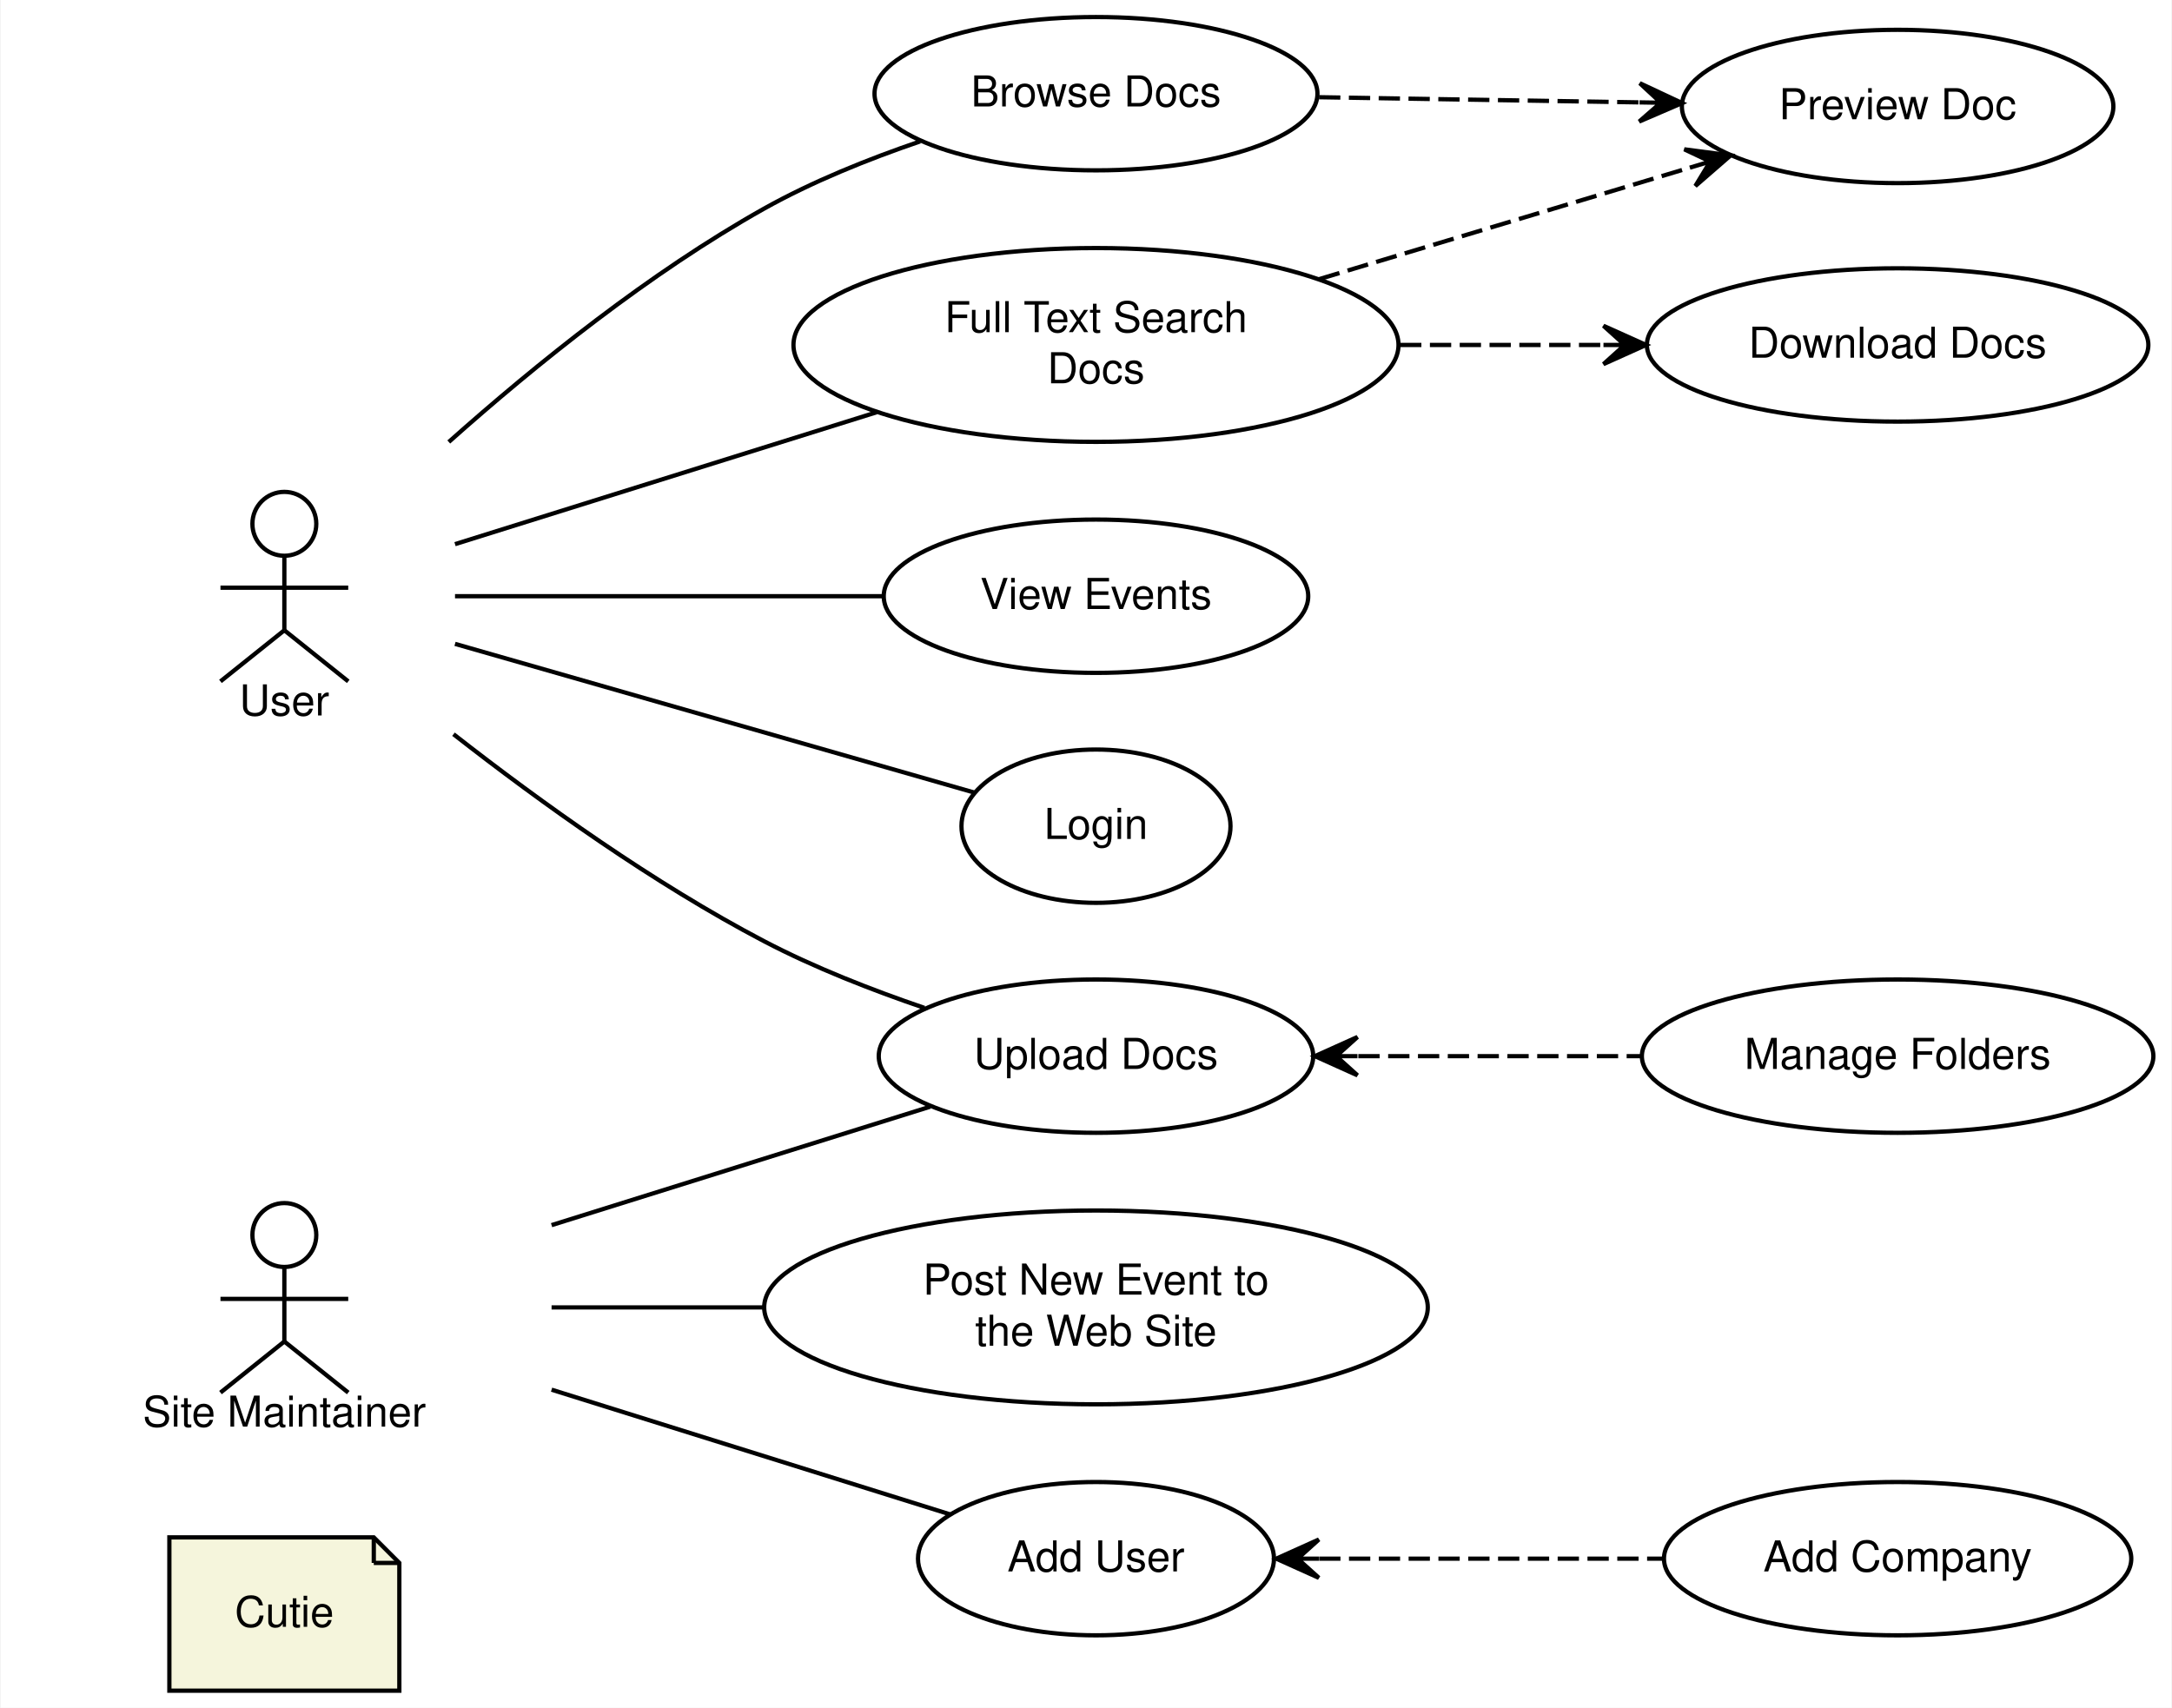
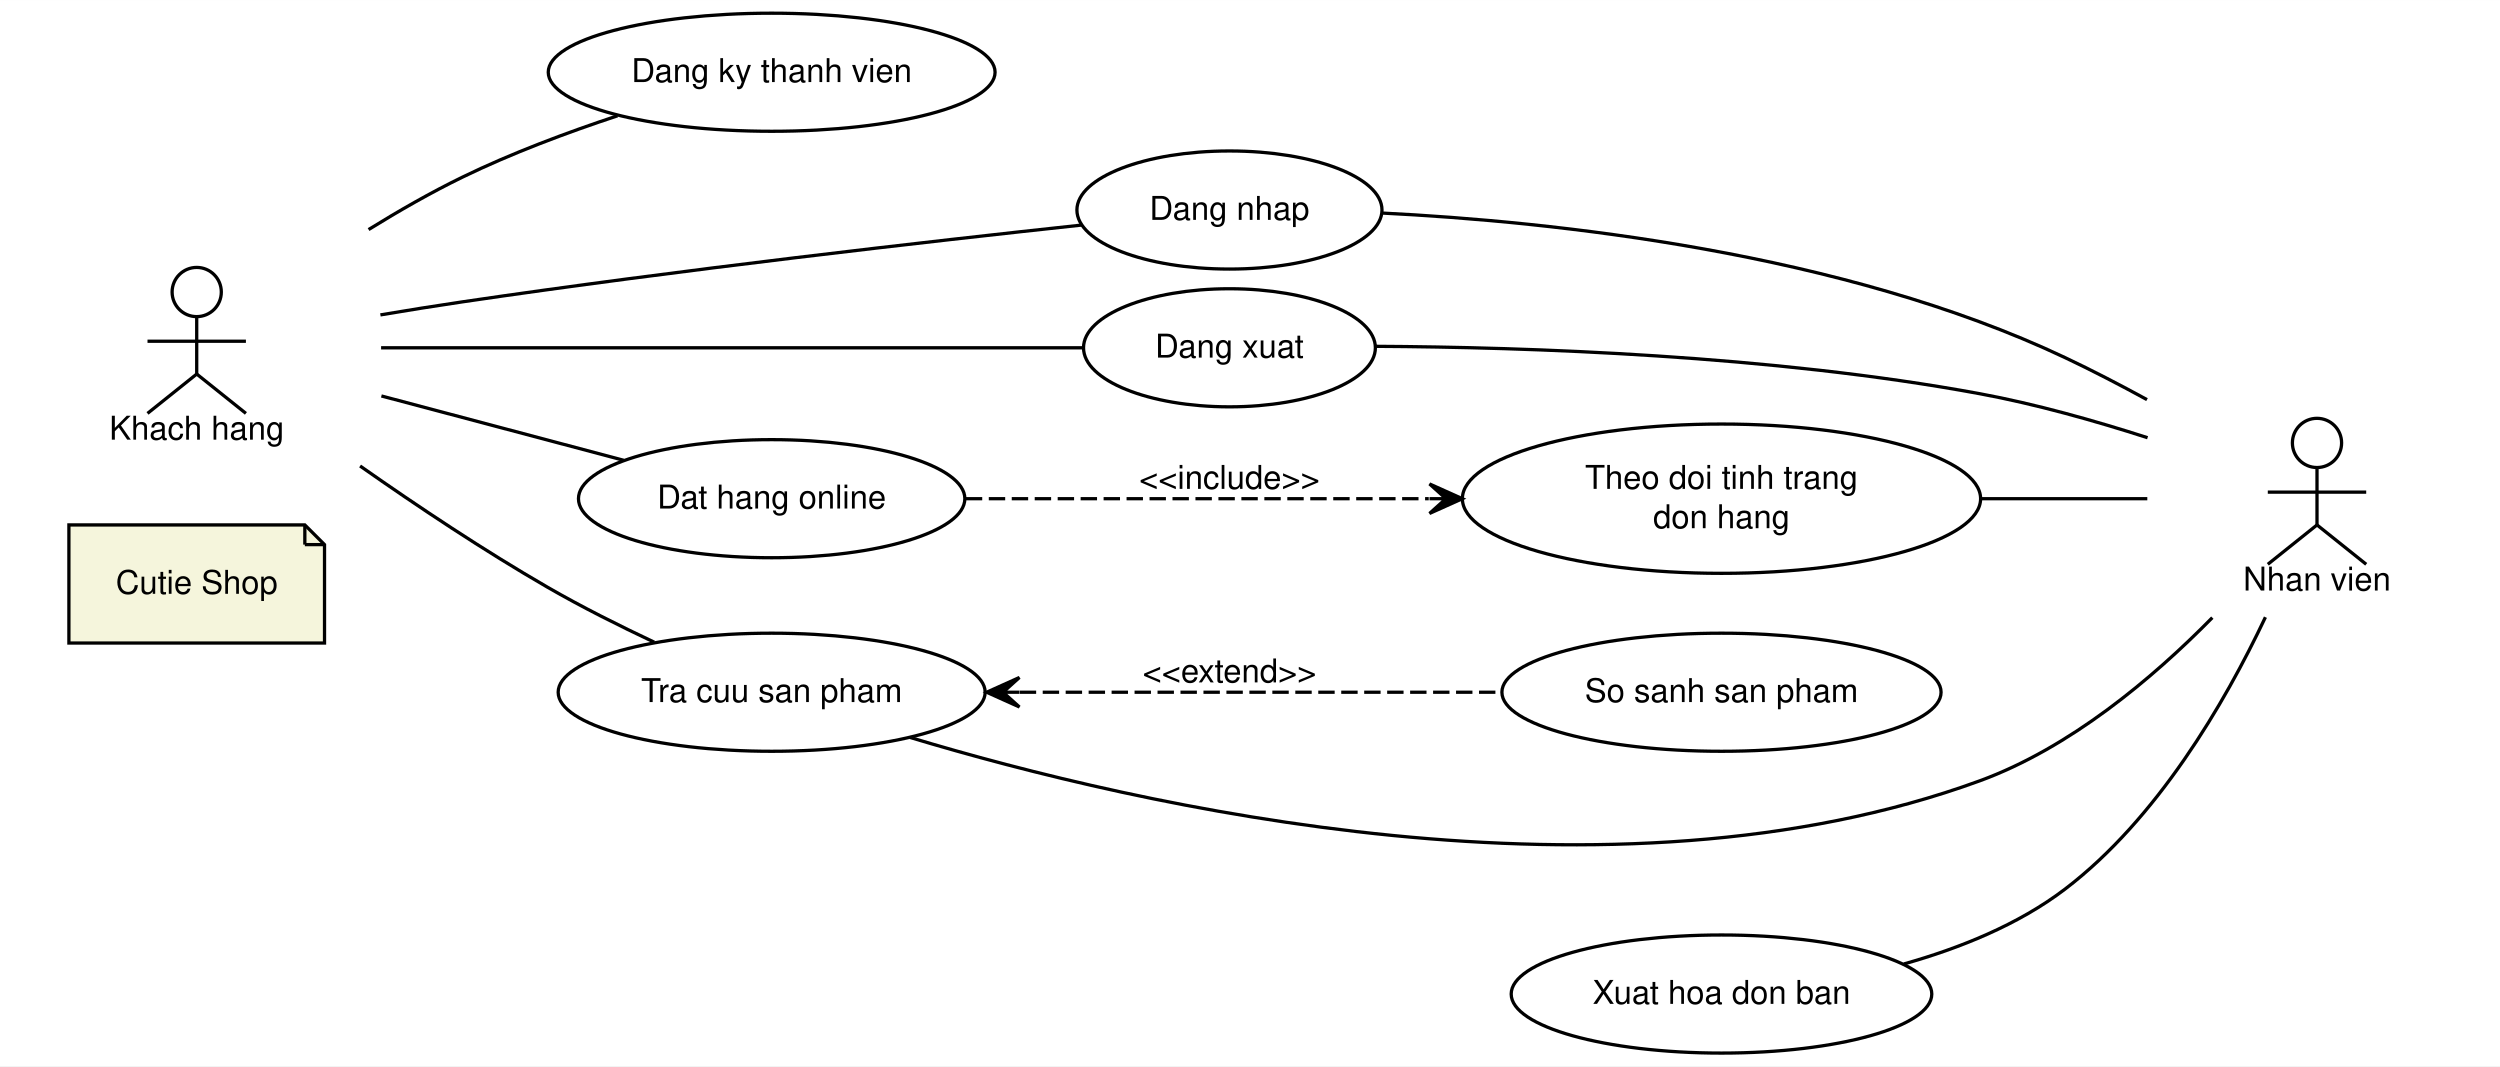
- <svg xmlns="http://www.w3.org/2000/svg" width="510pt" height="401pt" viewBox="0.00 0.00 509.71 401.00">
-   <g id="graph0" class="graph" transform="scale(1 1) rotate(0) translate(4 397)">
-     <polygon fill="white" stroke="none" points="-4,4 -4,-397 505.707,-397 505.707,4 -4,4" />
+ <svg xmlns="http://www.w3.org/2000/svg" width="762pt" height="325pt" viewBox="0.00 0.00 762.10 325.00">
+   <g id="graph0" class="graph" transform="scale(1 1) rotate(0) translate(4 321)">
+     <polygon fill="white" stroke="none" points="-4,4 -4,-321 758.104,-321 758.104,4 -4,4" />
    <g id="node1" class="node">
-       <polygon fill="beige" stroke="black" points="83.622,-36 35.622,-36 35.622,-0 89.622,-0 89.622,-30 83.622,-36" />
-       <polyline fill="none" stroke="black" points="83.622,-36 83.622,-30 " />
-       <polyline fill="none" stroke="black" points="89.622,-30 83.622,-30 " />
-       <text text-anchor="middle" x="62.622" y="-15" font-family="Helvetica,sans-Serif" font-size="10.00">Cutie</text>
+       <polygon fill="beige" stroke="black" points="88.926,-161 17.004,-161 17.004,-125 94.926,-125 94.926,-155 88.926,-161" />
+       <polyline fill="none" stroke="black" points="88.926,-161 88.926,-155 " />
+       <polyline fill="none" stroke="black" points="94.926,-155 88.926,-155 " />
+       <text text-anchor="middle" x="55.965" y="-140" font-family="Helvetica,sans-Serif" font-size="10.00">Cutie Shop</text>
    </g>
    <g id="node2" class="node">
-       <g transform="translate(62.622,-254)" style="fill:none;stroke:black;stroke-width:1px">
+       <g transform="translate(55.965,-212)" style="fill:none;stroke:black;stroke-width:1px">
        <circle cx="0" cy="-20" r="7.5" />
        <line x1="0" y1="-12.5" x2="0" y2="5" />
        <line x1="-15" y1="-5" x2="15" y2="-5" />
        <line x1="0" y1="5" x2="-15" y2="17" />
        <line x1="0" y1="5" x2="15" y2="17" />
      </g>
-       <text text-anchor="middle" x="62.622" y="-229" font-family="Helvetica,sans-Serif" font-size="10.00">User</text>
+       <text text-anchor="middle" x="55.965" y="-187" font-family="Helvetica,sans-Serif" font-size="10.00">Khach hang</text>
    </g>
    <g id="node3" class="node">
-       <ellipse fill="none" stroke="black" cx="253.199" cy="-203" rx="31.586" ry="18" />
-       <text text-anchor="middle" x="253.199" y="-200" font-family="Helvetica,sans-Serif" font-size="10.00">Login</text>
+       <ellipse fill="none" stroke="black" cx="231.233" cy="-299" rx="68.106" ry="18" />
+       <text text-anchor="middle" x="231.233" y="-296" font-family="Helvetica,sans-Serif" font-size="10.00">Dang ky thanh vien</text>
    </g>
    <g id="edge1" class="edge">
-       <path fill="none" stroke="black" d="M102.695,-245.811C139.159,-235.37 192.634,-220.057 224.769,-210.855" />
+       <path fill="none" stroke="black" d="M108.358,-251.04C117.641,-256.785 127.403,-262.357 136.93,-267 151.862,-274.277 168.874,-280.634 184.246,-285.723" />
    </g>
-     <g id="node7" class="node">
-       <ellipse fill="none" stroke="black" cx="253.199" cy="-149" rx="51.006" ry="18" />
-       <text text-anchor="middle" x="253.199" y="-146" font-family="Helvetica,sans-Serif" font-size="10.00">Upload Docs</text>
+     <g id="node4" class="node">
+       <ellipse fill="none" stroke="black" cx="370.785" cy="-257" rx="46.5" ry="18" />
+       <text text-anchor="middle" x="370.785" y="-254" font-family="Helvetica,sans-Serif" font-size="10.00">Dang nhap</text>
    </g>
-     <g id="edge6" class="edge">
-       <path fill="none" stroke="black" d="M102.341,-224.598C123.023,-208.432 149.475,-189.501 175.244,-176 187.033,-169.824 200.54,-164.543 212.914,-160.332" />
+     <g id="edge2" class="edge">
+       <path fill="none" stroke="black" d="M111.963,-225.028C120.316,-226.436 128.843,-227.807 136.93,-229 202.589,-238.688 279.037,-247.391 325.917,-252.435" />
    </g>
-     <g id="node9" class="node">
-       <ellipse fill="none" stroke="black" cx="253.199" cy="-316" rx="71.034" ry="22.756" />
-       <text text-anchor="middle" x="253.199" y="-319" font-family="Helvetica,sans-Serif" font-size="10.00">Full Text Search</text>
-       <text text-anchor="middle" x="253.199" y="-307" font-family="Helvetica,sans-Serif" font-size="10.00">Docs</text>
+     <g id="node5" class="node">
+       <ellipse fill="none" stroke="black" cx="370.785" cy="-215" rx="44.485" ry="18" />
+       <text text-anchor="middle" x="370.785" y="-212" font-family="Helvetica,sans-Serif" font-size="10.00">Dang xuat</text>
+     </g>
+     <g id="edge3" class="edge">
+       <path fill="none" stroke="black" d="M112.171,-215C173.21,-215 270.286,-215 326.212,-215" />
+     </g>
+     <g id="node6" class="node">
+       <ellipse fill="none" stroke="black" cx="231.233" cy="-169" rx="58.892" ry="18" />
+       <text text-anchor="middle" x="231.233" y="-166" font-family="Helvetica,sans-Serif" font-size="10.00">Dat hang online</text>
+     </g>
+     <g id="edge4" class="edge">
+       <path fill="none" stroke="black" d="M112.264,-200.319C136.133,-193.982 163.669,-186.672 186.131,-180.708" />
+     </g>
+     <g id="node8" class="node">
+       <ellipse fill="none" stroke="black" cx="231.233" cy="-110" rx="65.082" ry="18" />
+       <text text-anchor="middle" x="231.233" y="-107" font-family="Helvetica,sans-Serif" font-size="10.00">Tra cuu san pham</text>
    </g>
    <g id="edge7" class="edge">
-       <path fill="none" stroke="black" d="M102.695,-269.225C131.392,-278.203 170.624,-290.478 201.699,-300.2" />
+       <path fill="none" stroke="black" d="M105.767,-178.97C123.385,-166.615 143.679,-153.113 162.93,-142 173.239,-136.049 184.83,-130.243 195.451,-125.245" />
    </g>
-     <g id="node12" class="node">
-       <ellipse fill="none" stroke="black" cx="253.199" cy="-375" rx="52.004" ry="18" />
-       <text text-anchor="middle" x="253.199" y="-372" font-family="Helvetica,sans-Serif" font-size="10.00">Browse Docs</text>
-     </g>
-     <g id="edge10" class="edge">
-       <path fill="none" stroke="black" d="M101.229,-293.217C121.817,-311.549 148.524,-333.029 175.244,-348 186.608,-354.367 199.743,-359.645 211.908,-363.794" />
-     </g>
-     <g id="node14" class="node">
-       <ellipse fill="none" stroke="black" cx="253.199" cy="-257" rx="49.835" ry="18" />
-       <text text-anchor="middle" x="253.199" y="-254" font-family="Helvetica,sans-Serif" font-size="10.00">View Events</text>
-     </g>
-     <g id="edge13" class="edge">
-       <path fill="none" stroke="black" d="M102.695,-257C131.823,-257 171.806,-257 203.095,-257" />
-     </g>
-     <g id="node4" class="node">
-       <g transform="translate(62.622,-87)" style="fill:none;stroke:black;stroke-width:1px">
+     <g id="node10" class="node">
+       <g transform="translate(702.314,-166)" style="fill:none;stroke:black;stroke-width:1px">
        <circle cx="0" cy="-20" r="7.5" />
        <line x1="0" y1="-12.5" x2="0" y2="5" />
        <line x1="-15" y1="-5" x2="15" y2="-5" />
        <line x1="0" y1="5" x2="-15" y2="17" />
        <line x1="0" y1="5" x2="15" y2="17" />
      </g>
-       <text text-anchor="middle" x="62.622" y="-62" font-family="Helvetica,sans-Serif" font-size="10.00">Site Maintainer</text>
+       <text text-anchor="middle" x="702.314" y="-141" font-family="Helvetica,sans-Serif" font-size="10.00">Nhan vien</text>
    </g>
-     <g id="node5" class="node">
-       <ellipse fill="none" stroke="black" cx="253.199" cy="-31" rx="41.794" ry="18" />
-       <text text-anchor="middle" x="253.199" y="-28" font-family="Helvetica,sans-Serif" font-size="10.00">Add User</text>
+     <g id="edge8" class="edge">
+       <path fill="none" stroke="black" d="M417.032,-256.091C469.531,-253.465 557.572,-244.125 625.523,-212 633.729,-208.12 642.252,-203.697 650.492,-199.199" />
    </g>
-     <g id="edge2" class="edge">
-       <path fill="none" stroke="black" d="M125.369,-70.681C156.52,-60.935 193.072,-49.499 218.913,-41.414" />
+     <g id="edge9" class="edge">
+       <path fill="none" stroke="black" d="M415.402,-215.449C461.526,-215.197 536.228,-212.714 599.523,-201 616.463,-197.865 634.529,-192.785 650.667,-187.586" />
    </g>
-     <g id="edge4" class="edge">
-       <path fill="none" stroke="black" d="M125.369,-109.319C154.694,-118.494 188.805,-129.166 214.261,-137.13" />
+     <g id="node7" class="node">
+       <ellipse fill="none" stroke="black" cx="520.779" cy="-169" rx="78.989" ry="22.756" />
+       <text text-anchor="middle" x="520.779" y="-172" font-family="Helvetica,sans-Serif" font-size="10.00">Theo doi tinh trang</text>
+       <text text-anchor="middle" x="520.779" y="-160" font-family="Helvetica,sans-Serif" font-size="10.00">don hang</text>
    </g>
-     <g id="node13" class="node">
-       <ellipse fill="none" stroke="black" cx="253.199" cy="-90" rx="77.91" ry="22.756" />
-       <text text-anchor="middle" x="253.199" y="-93" font-family="Helvetica,sans-Serif" font-size="10.00">Post New Event to</text>
-       <text text-anchor="middle" x="253.199" y="-81" font-family="Helvetica,sans-Serif" font-size="10.00">the Web Site</text>
+     <g id="edge5" class="edge">
+       <path fill="none" stroke="black" stroke-dasharray="5,2" d="M290.422,-169C330.929,-169 385.685,-169 431.538,-169" />
+       <polygon fill="black" stroke="black" points="441.778,-169 431.778,-173.5 436.778,-169 431.778,-169 431.778,-169 431.778,-169 436.778,-169 431.778,-164.5 441.778,-169 441.778,-169" />
+       <text text-anchor="middle" x="370.785" y="-172" font-family="Helvetica,sans-Serif" font-size="10.00">&lt;&lt;include&gt;&gt;</text>
+     </g>
+     <g id="edge11" class="edge">
+       <path fill="none" stroke="black" d="M599.742,-169C616.965,-169 634.778,-169 650.585,-169" />
+     </g>
+     <g id="node9" class="node">
+       <ellipse fill="none" stroke="black" cx="520.779" cy="-110" rx="66.937" ry="18" />
+       <text text-anchor="middle" x="520.779" y="-107" font-family="Helvetica,sans-Serif" font-size="10.00">So sanh san pham</text>
+     </g>
+     <g id="edge6" class="edge">
+       <path fill="none" stroke="black" stroke-dasharray="5,2" d="M306.861,-110C352.329,-110 409.906,-110 453.719,-110" />
+       <polygon fill="black" stroke="black" points="296.764,-110 306.764,-105.5 301.764,-110 306.764,-110 306.764,-110 306.764,-110 301.764,-110 306.764,-114.5 296.764,-110 296.764,-110" />
+       <text text-anchor="middle" x="370.785" y="-113" font-family="Helvetica,sans-Serif" font-size="10.00">&lt;&lt;extend&gt;&gt;</text>
+     </g>
+     <g id="edge10" class="edge">
+       <path fill="none" stroke="black" d="M273.426,-96.219C343.015,-75.261 487.239,-41.917 599.523,-83 626.898,-93.016 651.984,-114.006 670.404,-132.741" />
+     </g>
+     <g id="node11" class="node">
+       <ellipse fill="none" stroke="black" cx="520.779" cy="-18" rx="64.108" ry="18" />
+       <text text-anchor="middle" x="520.779" y="-15" font-family="Helvetica,sans-Serif" font-size="10.00">Xuat hoa don ban</text>
    </g>
    <g id="edge12" class="edge">
-       <path fill="none" stroke="black" d="M125.369,-90C141.267,-90 158.571,-90 175.14,-90" />
-     </g>
-     <g id="node6" class="node">
-       <ellipse fill="none" stroke="black" cx="441.43" cy="-31" rx="54.864" ry="18" />
-       <text text-anchor="middle" x="441.43" y="-28" font-family="Helvetica,sans-Serif" font-size="10.00">Add Company</text>
-     </g>
-     <g id="edge3" class="edge">
-       <path fill="none" stroke="black" stroke-dasharray="5,2" d="M305.605,-31C330.748,-31 361.004,-31 386.479,-31" />
-       <polygon fill="black" stroke="black" points="295.53,-31 305.53,-26.5 300.53,-31 305.53,-31 305.53,-31 305.53,-31 300.53,-31 305.53,-35.5 295.53,-31 295.53,-31" />
-     </g>
-     <g id="node8" class="node">
-       <ellipse fill="none" stroke="black" cx="441.43" cy="-149" rx="60.053" ry="18" />
-       <text text-anchor="middle" x="441.43" y="-146" font-family="Helvetica,sans-Serif" font-size="10.00">Manage Folders</text>
-     </g>
-     <g id="edge5" class="edge">
-       <path fill="none" stroke="black" stroke-dasharray="5,2" d="M314.802,-149C336.063,-149 359.91,-149 381.069,-149" />
-       <polygon fill="black" stroke="black" points="304.596,-149 314.596,-144.5 309.596,-149 314.596,-149 314.596,-149 314.596,-149 309.596,-149 314.596,-153.5 304.596,-149 304.596,-149" />
-     </g>
-     <g id="node10" class="node">
-       <ellipse fill="none" stroke="black" cx="441.43" cy="-372" rx="50.658" ry="18" />
-       <text text-anchor="middle" x="441.43" y="-369" font-family="Helvetica,sans-Serif" font-size="10.00">Preview Doc</text>
-     </g>
-     <g id="edge8" class="edge">
-       <path fill="none" stroke="black" stroke-dasharray="5,2" d="M305.58,-331.45C332.693,-339.603 365.757,-349.546 392.36,-357.545" />
-       <polygon fill="black" stroke="black" points="402.213,-360.508 391.341,-361.938 397.425,-359.068 392.637,-357.628 392.637,-357.628 392.637,-357.628 397.425,-359.068 393.933,-353.319 402.213,-360.508 402.213,-360.508" />
-     </g>
-     <g id="node11" class="node">
-       <ellipse fill="none" stroke="black" cx="441.43" cy="-316" rx="58.873" ry="18" />
-       <text text-anchor="middle" x="441.43" y="-313" font-family="Helvetica,sans-Serif" font-size="10.00">Download Docs</text>
-     </g>
-     <g id="edge9" class="edge">
-       <path fill="none" stroke="black" stroke-dasharray="5,2" d="M324.605,-316C340.237,-316 356.777,-316 372.315,-316" />
-       <polygon fill="black" stroke="black" points="382.361,-316 372.361,-320.5 377.361,-316 372.361,-316 372.361,-316 372.361,-316 377.361,-316 372.361,-311.5 382.361,-316 382.361,-316" />
-     </g>
-     <g id="edge11" class="edge">
-       <path fill="none" stroke="black" stroke-dasharray="5,2" d="M305.58,-374.172C328.849,-373.797 356.502,-373.352 380.691,-372.962" />
-       <polygon fill="black" stroke="black" points="390.823,-372.799 380.897,-377.46 385.823,-372.88 380.824,-372.96 380.824,-372.96 380.824,-372.96 385.823,-372.88 380.752,-368.461 390.823,-372.799 390.823,-372.799" />
+       <path fill="none" stroke="black" d="M576.371,-27.168C593.326,-31.937 611.284,-39.143 625.523,-50 653.571,-71.386 674.046,-106.365 686.593,-132.879" />
    </g>
  </g>
</svg>
